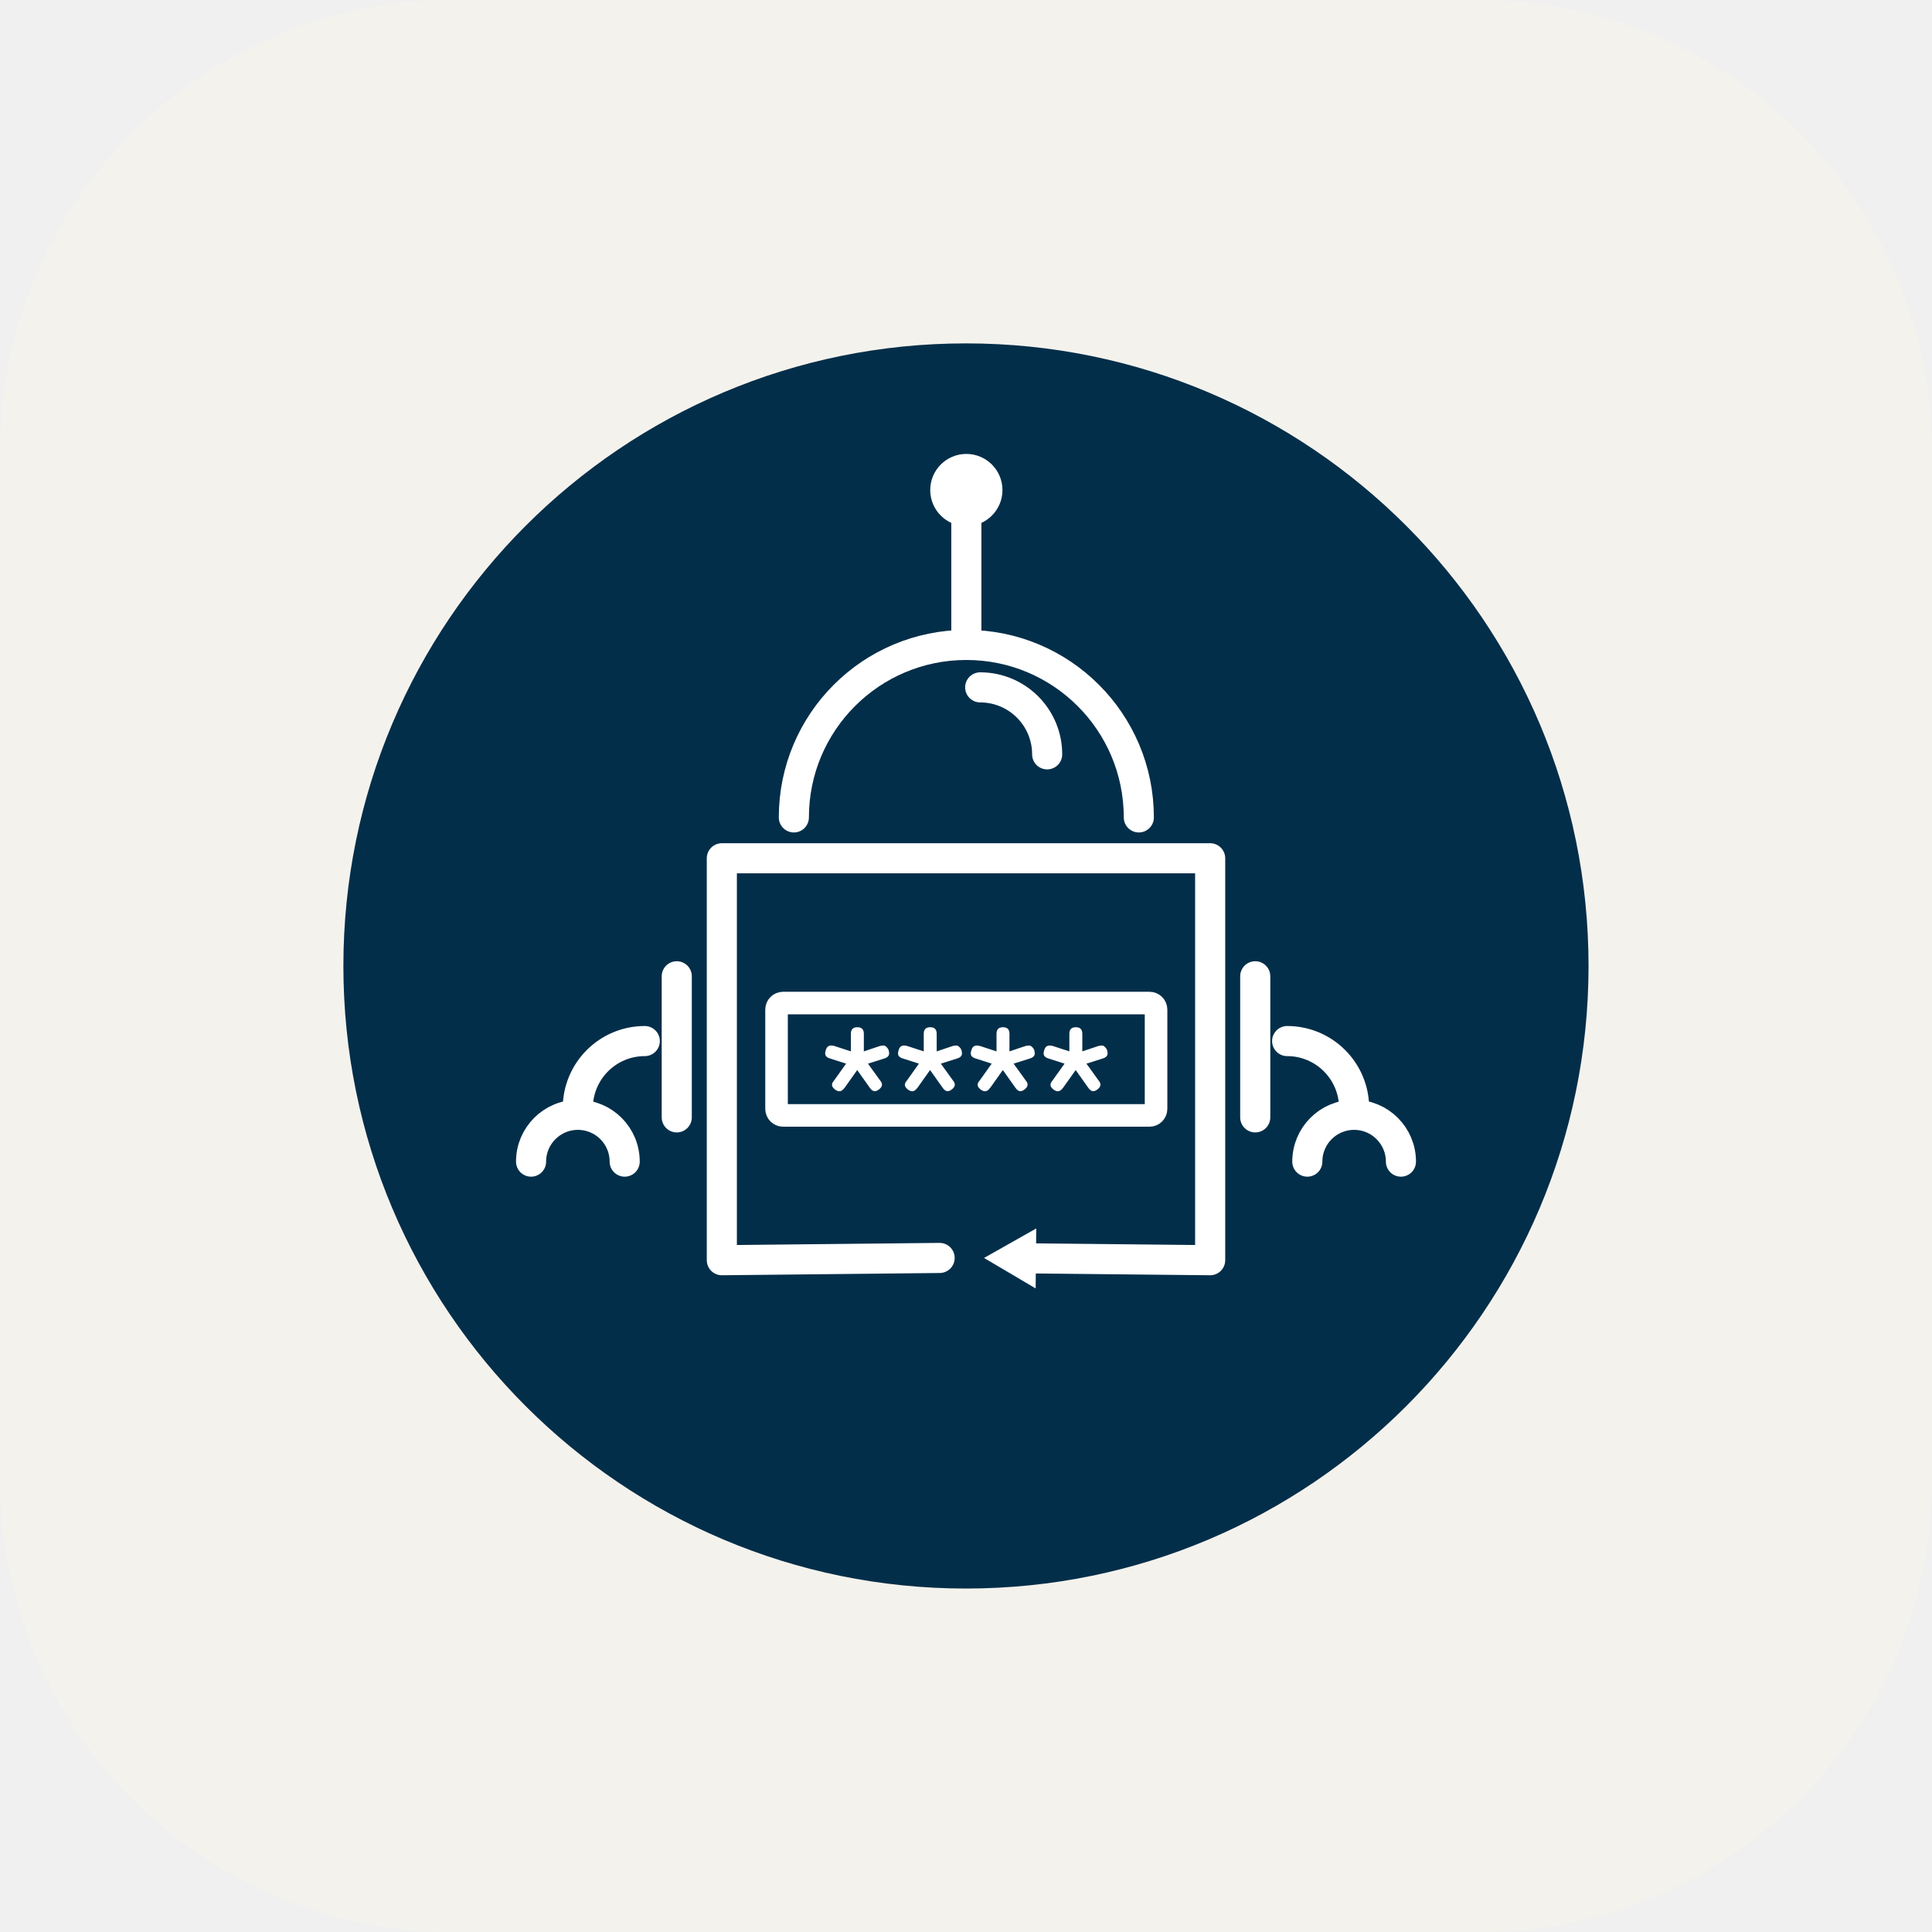
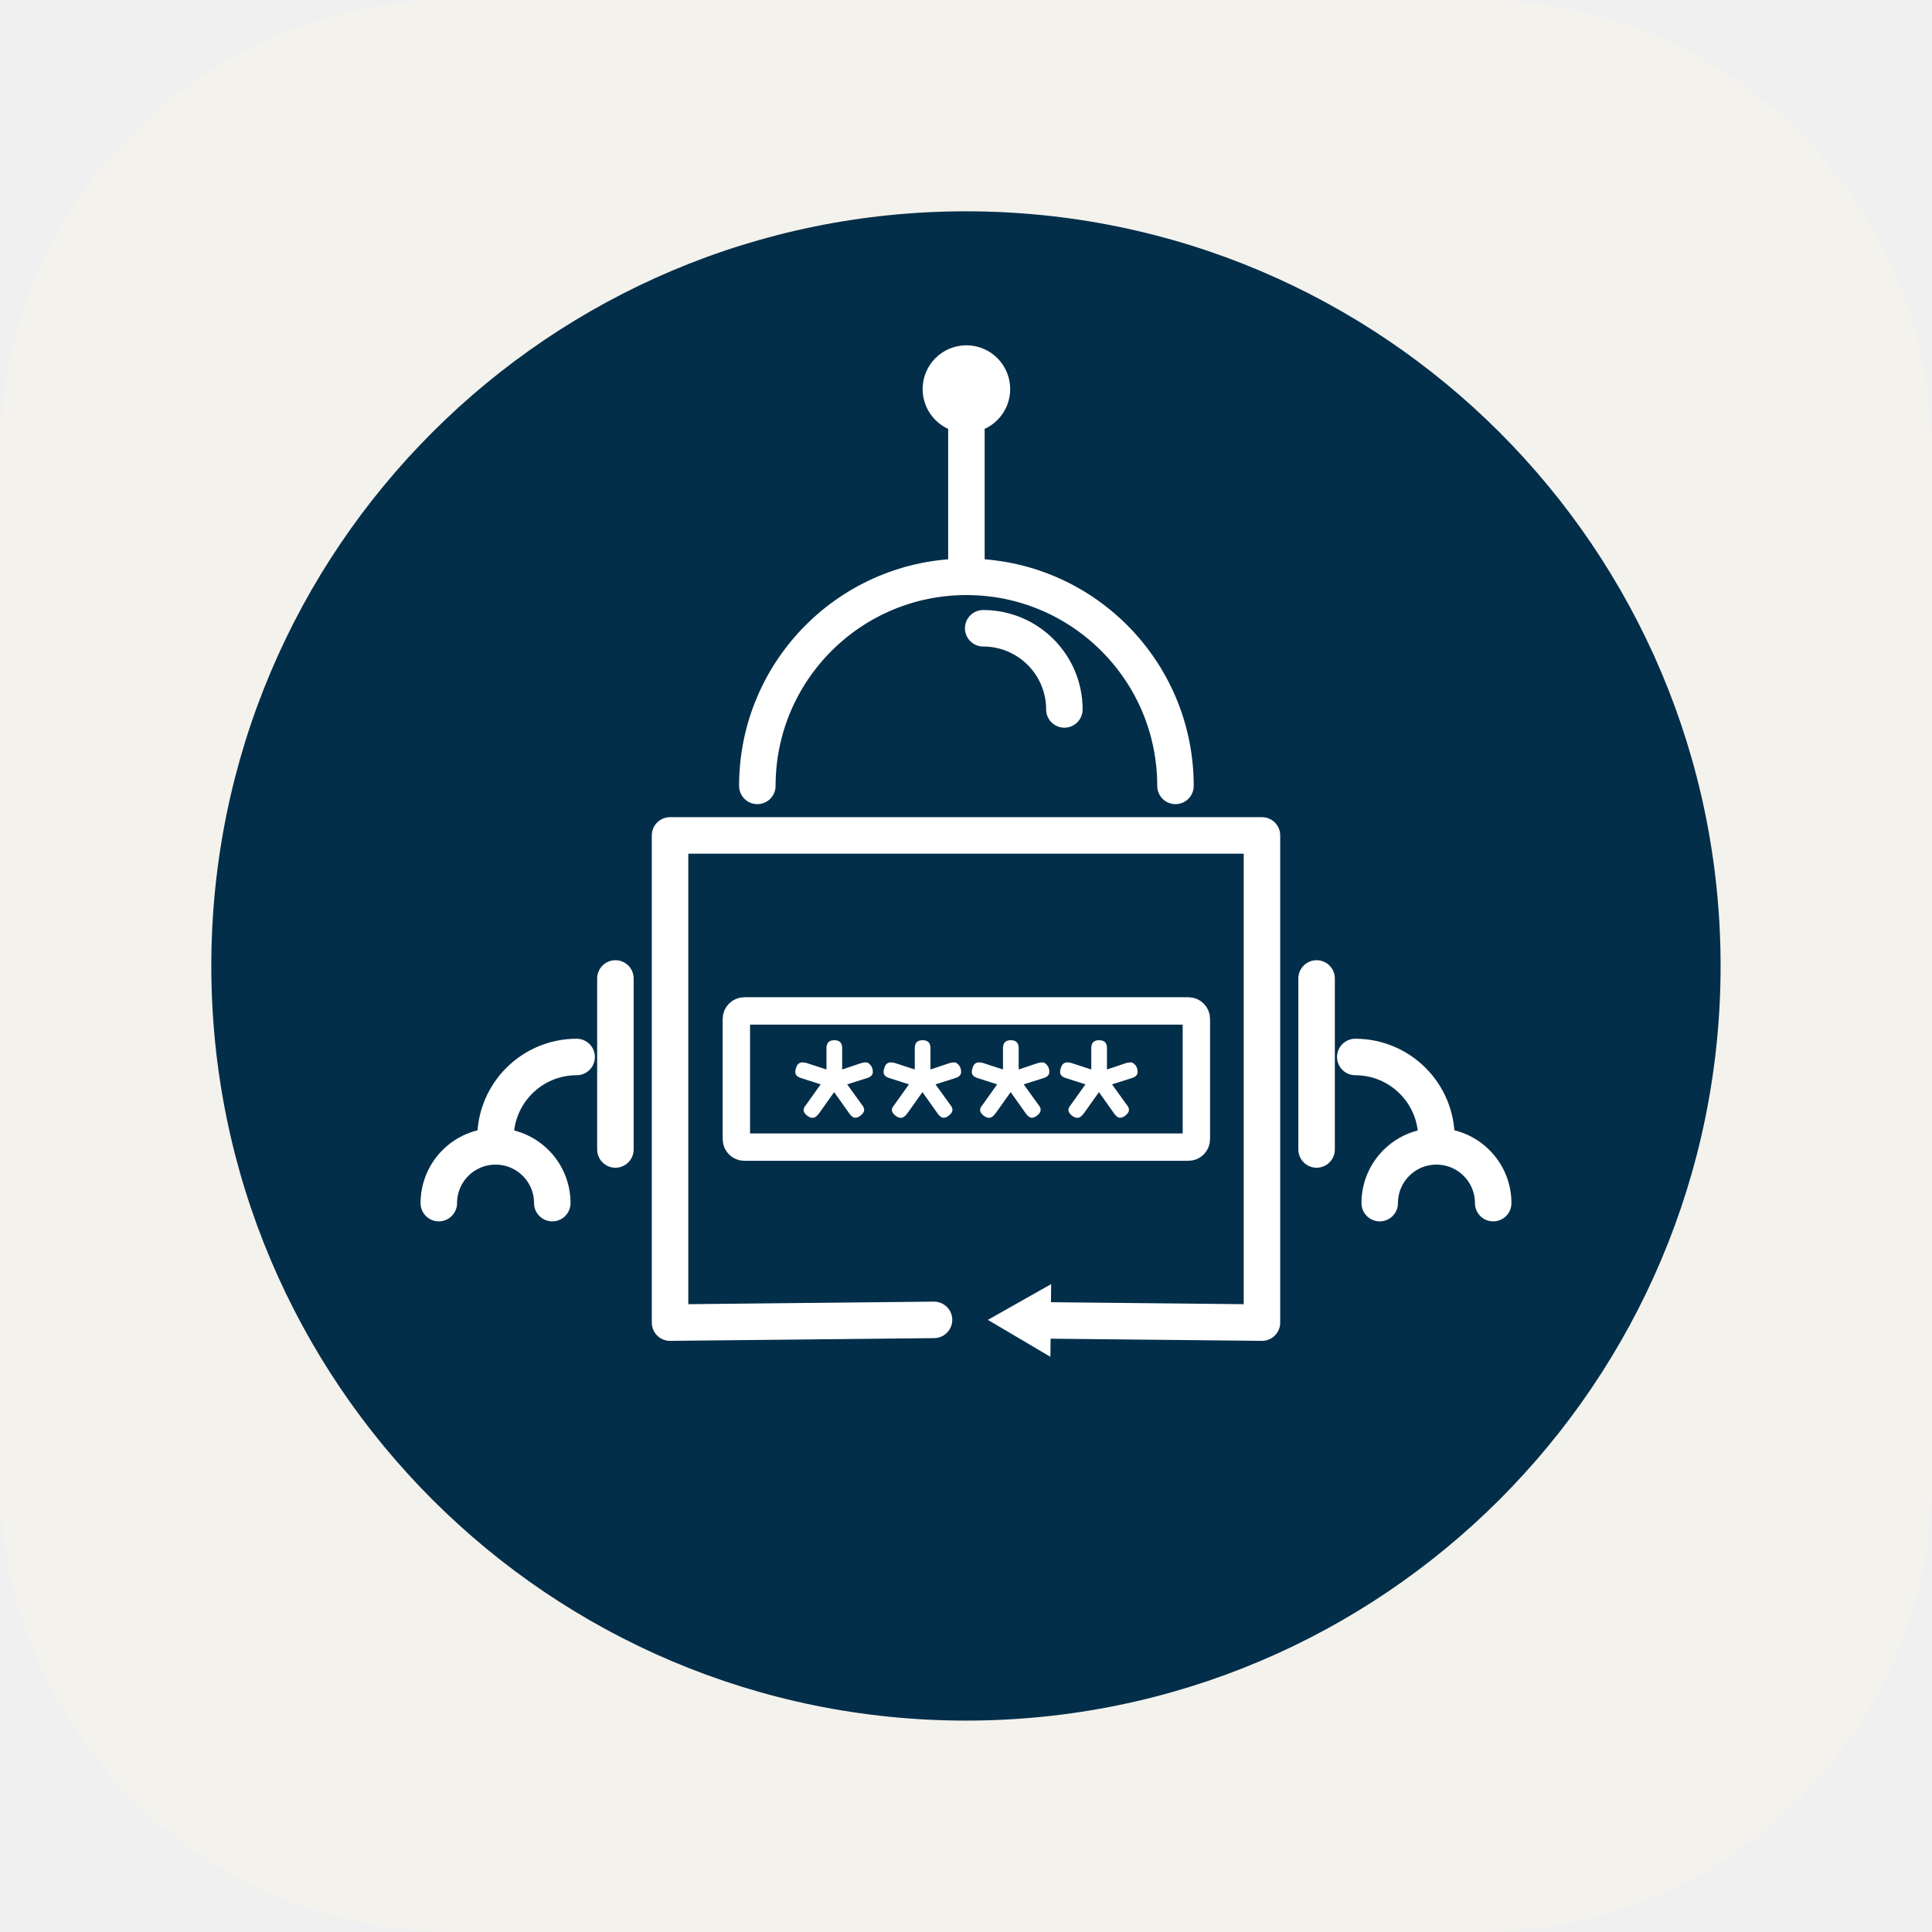
- <svg xmlns="http://www.w3.org/2000/svg" width="256" height="256" viewBox="0 0 256 256">
+ <svg xmlns="http://www.w3.org/2000/svg" width="256" height="256" viewBox="0 0 256 256" fill="none">
  <rect width="256" height="256" rx="60" fill="#F4F2ED" />
-   <g transform="translate(45.5, 45.5) scale(0.99716)">
-     <defs>
-       <style>.externalsecrets_d{fill:#032e49;}.e,.f,.externalsecrets_g{fill:#fff;}.f,.h,.externalsecrets_i{stroke-width:4px;}.f,.h,.externalsecrets_i,.externalsecrets_g,.externalsecrets_j{stroke:#fff;}.f,.h,.externalsecrets_i,.externalsecrets_j{stroke-linecap:round;}.h,.externalsecrets_i,.externalsecrets_j{fill:none;}.externalsecrets_i,.externalsecrets_j{stroke-linejoin:round;}.externalsecrets_g{stroke-miterlimit:10;}.externalsecrets_j{stroke-width:3px;}</style>
-     </defs>
-     <g id="externalsecrets_a" />
-     <g id="externalsecrets_b">
-       <g id="externalsecrets_c">
-         <g>
-           <circle class="externalsecrets_d" cx="82.73" cy="82.73" r="82.73" />
+   <g transform="translate(28 28) scale(1.208678)">
+     <g fill="#000000">
+       <defs />
+       <g id="externalsecrets-light-light-a" />
+       <g id="externalsecrets-light-light-b">
+         <g id="externalsecrets-light-light-c">
          <g>
-             <path class="h" d="M84.62,45.71c4.91,0,8.9,3.98,8.9,8.9" />
-             <path class="externalsecrets_i" d="M59.86,62.99c0-12.66,10.26-22.92,22.92-22.92s22.92,10.26,22.92,22.92" />
+             <circle cx="82.73" cy="82.73" r="82.73" fill="#032e49" />
            <g>
-               <path class="e" d="M76.25,98.95c-.21,.29-.43,.43-.65,.43s-.44-.1-.66-.29c-.22-.19-.33-.38-.33-.56s.09-.37,.26-.56l1.61-2.26-2.15-.69c-.42-.13-.63-.35-.63-.66,0-.17,.03-.32,.09-.46,.11-.4,.35-.6,.72-.6,.08,0,.21,.02,.4,.06l2.21,.72v-2.35c0-.57,.29-.86,.86-.86s.86,.29,.86,.86v2.35l2.15-.72c.19-.04,.35-.06,.49-.06s.29,.1,.46,.29c.17,.19,.26,.44,.26,.76s-.21,.54-.63,.67l-2.18,.69,1.63,2.26c.15,.17,.23,.35,.23,.54s-.11,.38-.33,.57c-.22,.19-.43,.29-.64,.29s-.42-.14-.63-.43l-1.69-2.38-1.69,2.38Z" />
-               <path class="e" d="M66.57,98.95c-.21,.29-.43,.43-.65,.43s-.44-.1-.66-.29c-.22-.19-.33-.38-.33-.56s.09-.37,.26-.56l1.61-2.26-2.15-.69c-.42-.13-.63-.35-.63-.66,0-.17,.03-.32,.09-.46,.11-.4,.35-.6,.72-.6,.08,0,.21,.02,.4,.06l2.21,.72v-2.35c0-.57,.29-.86,.86-.86s.86,.29,.86,.86v2.35l2.15-.72c.19-.04,.35-.06,.49-.06s.29,.1,.46,.29c.17,.19,.26,.44,.26,.76s-.21,.54-.63,.67l-2.18,.69,1.63,2.26c.15,.17,.23,.35,.23,.54s-.11,.38-.33,.57c-.22,.19-.43,.29-.64,.29s-.42-.14-.63-.43l-1.69-2.38-1.69,2.38Z" />
-               <path class="e" d="M85.92,98.95c-.21,.29-.43,.43-.65,.43s-.44-.1-.66-.29c-.22-.19-.33-.38-.33-.56s.09-.37,.26-.56l1.61-2.26-2.15-.69c-.42-.13-.63-.35-.63-.66,0-.17,.03-.32,.09-.46,.11-.4,.35-.6,.72-.6,.08,0,.21,.02,.4,.06l2.21,.72v-2.35c0-.57,.29-.86,.86-.86s.86,.29,.86,.86v2.35l2.15-.72c.19-.04,.35-.06,.49-.06s.29,.1,.46,.29c.17,.19,.26,.44,.26,.76s-.21,.54-.63,.67l-2.18,.69,1.63,2.26c.15,.17,.23,.35,.23,.54s-.11,.38-.33,.57c-.22,.19-.43,.29-.64,.29s-.42-.14-.63-.43l-1.69-2.38-1.69,2.38Z" />
-               <path class="e" d="M95.6,98.95c-.21,.29-.43,.43-.65,.43s-.44-.1-.66-.29c-.22-.19-.33-.38-.33-.56s.09-.37,.26-.56l1.61-2.26-2.15-.69c-.42-.13-.63-.35-.63-.66,0-.17,.03-.32,.09-.46,.11-.4,.35-.6,.72-.6,.08,0,.21,.02,.4,.06l2.21,.72v-2.35c0-.57,.29-.86,.86-.86s.86,.29,.86,.86v2.35l2.15-.72c.19-.04,.35-.06,.49-.06s.29,.1,.46,.29c.17,.19,.26,.44,.26,.76s-.21,.54-.63,.67l-2.18,.69,1.63,2.26c.15,.17,.23,.35,.23,.54s-.11,.38-.33,.57c-.22,.19-.43,.29-.64,.29s-.42-.14-.63-.43l-1.69-2.38-1.69,2.38Z" />
-             </g>
-             <rect class="externalsecrets_j" x="57.56" y="87.66" width="50.43" height="14.93" rx=".87" ry=".87" />
-             <g>
-               <path class="h" d="M31.15,101.61c0-4.91,3.98-8.9,8.9-8.9" />
-               <path class="h" d="M24.94,108.73c0-3.43,2.78-6.22,6.22-6.22s6.22,2.78,6.22,6.22" />
-               <line class="externalsecrets_i" x1="44.3" y1="84.1" x2="44.3" y2="102.85" />
-             </g>
-             <g>
-               <path class="h" d="M134.31,101.61c0-4.91-3.98-8.9-8.9-8.9" />
-               <path class="h" d="M140.53,108.73c0-3.43-2.78-6.22-6.22-6.22s-6.22,2.78-6.22,6.22" />
-               <line class="externalsecrets_i" x1="121.17" y1="84.1" x2="121.17" y2="102.85" />
-             </g>
-             <g>
-               <circle class="externalsecrets_g" cx="82.78" cy="19.49" r="4.3" />
-               <line class="f" x1="82.78" y1="21.23" x2="82.78" y2="39.18" />
-             </g>
-             <g>
-               <polyline class="externalsecrets_i" points="79.23 121.53 50.29 121.83 50.29 68.42 115.18 68.42 115.18 121.83 90.87 121.58" />
-               <polygon class="e" points="92.07 117.61 85.13 121.53 91.99 125.58 92.07 117.61" />
+               <path d="M84.62,45.71c4.91,0,8.9,3.98,8.9,8.9" stroke-width="4px" stroke="#fff" stroke-linecap="round" fill="none" />
+               <path d="M59.86,62.99c0-12.66,10.26-22.92,22.92-22.92s22.92,10.26,22.92,22.92" stroke-width="4px" stroke="#fff" stroke-linecap="round" fill="none" stroke-linejoin="round" />
+               <g>
+                 <path d="M76.25,98.95c-.21,.29-.43,.43-.65,.43s-.44-.1-.66-.29c-.22-.19-.33-.38-.33-.56s.09-.37,.26-.56l1.61-2.26-2.15-.69c-.42-.13-.63-.35-.63-.66,0-.17,.03-.32,.09-.46,.11-.4,.35-.6,.72-.6,.08,0,.21,.02,.4,.06l2.21,.72v-2.35c0-.57,.29-.86,.86-.86s.86,.29,.86,.86v2.35l2.15-.72c.19-.04,.35-.06,.49-.06s.29,.1,.46,.29c.17,.19,.26,.44,.26,.76s-.21,.54-.63,.67l-2.18,.69,1.63,2.26c.15,.17,.23,.35,.23,.54s-.11,.38-.33,.57c-.22,.19-.43,.29-.64,.29s-.42-.14-.63-.43l-1.69-2.38-1.69,2.38Z" fill="#fff" />
+                 <path d="M66.57,98.95c-.21,.29-.43,.43-.65,.43s-.44-.1-.66-.29c-.22-.19-.33-.38-.33-.56s.09-.37,.26-.56l1.61-2.26-2.15-.69c-.42-.13-.63-.35-.63-.66,0-.17,.03-.32,.09-.46,.11-.4,.35-.6,.72-.6,.08,0,.21,.02,.4,.06l2.21,.72v-2.35c0-.57,.29-.86,.86-.86s.86,.29,.86,.86v2.35l2.15-.72c.19-.04,.35-.06,.49-.06s.29,.1,.46,.29c.17,.19,.26,.44,.26,.76s-.21,.54-.63,.67l-2.18,.69,1.63,2.26c.15,.17,.23,.35,.23,.54s-.11,.38-.33,.57c-.22,.19-.43,.29-.64,.29s-.42-.14-.63-.43l-1.69-2.38-1.69,2.38Z" fill="#fff" />
+                 <path d="M85.92,98.95c-.21,.29-.43,.43-.65,.43s-.44-.1-.66-.29c-.22-.19-.33-.38-.33-.56s.09-.37,.26-.56l1.61-2.26-2.15-.69c-.42-.13-.63-.35-.63-.66,0-.17,.03-.32,.09-.46,.11-.4,.35-.6,.72-.6,.08,0,.21,.02,.4,.06l2.21,.72v-2.35c0-.57,.29-.86,.86-.86s.86,.29,.86,.86v2.35l2.15-.72c.19-.04,.35-.06,.49-.06s.29,.1,.46,.29c.17,.19,.26,.44,.26,.76s-.21,.54-.63,.67l-2.18,.69,1.63,2.26c.15,.17,.23,.35,.23,.54s-.11,.38-.33,.57c-.22,.19-.43,.29-.64,.29s-.42-.14-.63-.43l-1.69-2.38-1.69,2.38Z" fill="#fff" />
+                 <path d="M95.6,98.95c-.21,.29-.43,.43-.65,.43s-.44-.1-.66-.29c-.22-.19-.33-.38-.33-.56s.09-.37,.26-.56l1.61-2.26-2.15-.69c-.42-.13-.63-.35-.63-.66,0-.17,.03-.32,.09-.46,.11-.4,.35-.6,.72-.6,.08,0,.21,.02,.4,.06l2.21,.72v-2.35c0-.57,.29-.86,.86-.86s.86,.29,.86,.86v2.35l2.15-.72c.19-.04,.35-.06,.49-.06s.29,.1,.46,.29c.17,.19,.26,.44,.26,.76s-.21,.54-.63,.67l-2.18,.69,1.63,2.26c.15,.17,.23,.35,.23,.54s-.11,.38-.33,.57c-.22,.19-.43,.29-.64,.29s-.42-.14-.63-.43l-1.69-2.38-1.69,2.38Z" fill="#fff" />
+               </g>
+               <rect x="57.56" y="87.66" width="50.43" height="14.93" rx=".87" ry=".87" stroke="#fff" stroke-linecap="round" fill="none" stroke-linejoin="round" stroke-width="3px" />
+               <g>
+                 <path d="M31.15,101.61c0-4.91,3.98-8.9,8.9-8.9" stroke-width="4px" stroke="#fff" stroke-linecap="round" fill="none" />
+                 <path d="M24.94,108.73c0-3.43,2.78-6.22,6.22-6.22s6.22,2.78,6.22,6.22" stroke-width="4px" stroke="#fff" stroke-linecap="round" fill="none" />
+                 <line x1="44.3" y1="84.1" x2="44.3" y2="102.85" stroke-width="4px" stroke="#fff" stroke-linecap="round" fill="none" stroke-linejoin="round" />
+               </g>
+               <g>
+                 <path d="M134.31,101.61c0-4.91-3.98-8.9-8.9-8.9" stroke-width="4px" stroke="#fff" stroke-linecap="round" fill="none" />
+                 <path d="M140.53,108.73c0-3.43-2.78-6.22-6.22-6.22s-6.22,2.78-6.22,6.22" stroke-width="4px" stroke="#fff" stroke-linecap="round" fill="none" />
+                 <line x1="121.17" y1="84.1" x2="121.17" y2="102.85" stroke-width="4px" stroke="#fff" stroke-linecap="round" fill="none" stroke-linejoin="round" />
+               </g>
+               <g>
+                 <circle cx="82.78" cy="19.49" r="4.3" fill="#fff" stroke="#fff" stroke-miterlimit="10" />
+                 <line x1="82.78" y1="21.23" x2="82.78" y2="39.18" fill="#fff" stroke-width="4px" stroke="#fff" stroke-linecap="round" />
+               </g>
+               <g>
+                 <polyline points="79.23 121.53 50.29 121.83 50.29 68.42 115.18 68.42 115.18 121.83 90.87 121.58" stroke-width="4px" stroke="#fff" stroke-linecap="round" fill="none" stroke-linejoin="round" />
+                 <polygon points="92.07 117.61 85.13 121.53 91.99 125.58 92.07 117.61" fill="#fff" />
+               </g>
            </g>
          </g>
        </g>
      </g>
    </g>
  </g>
</svg>
